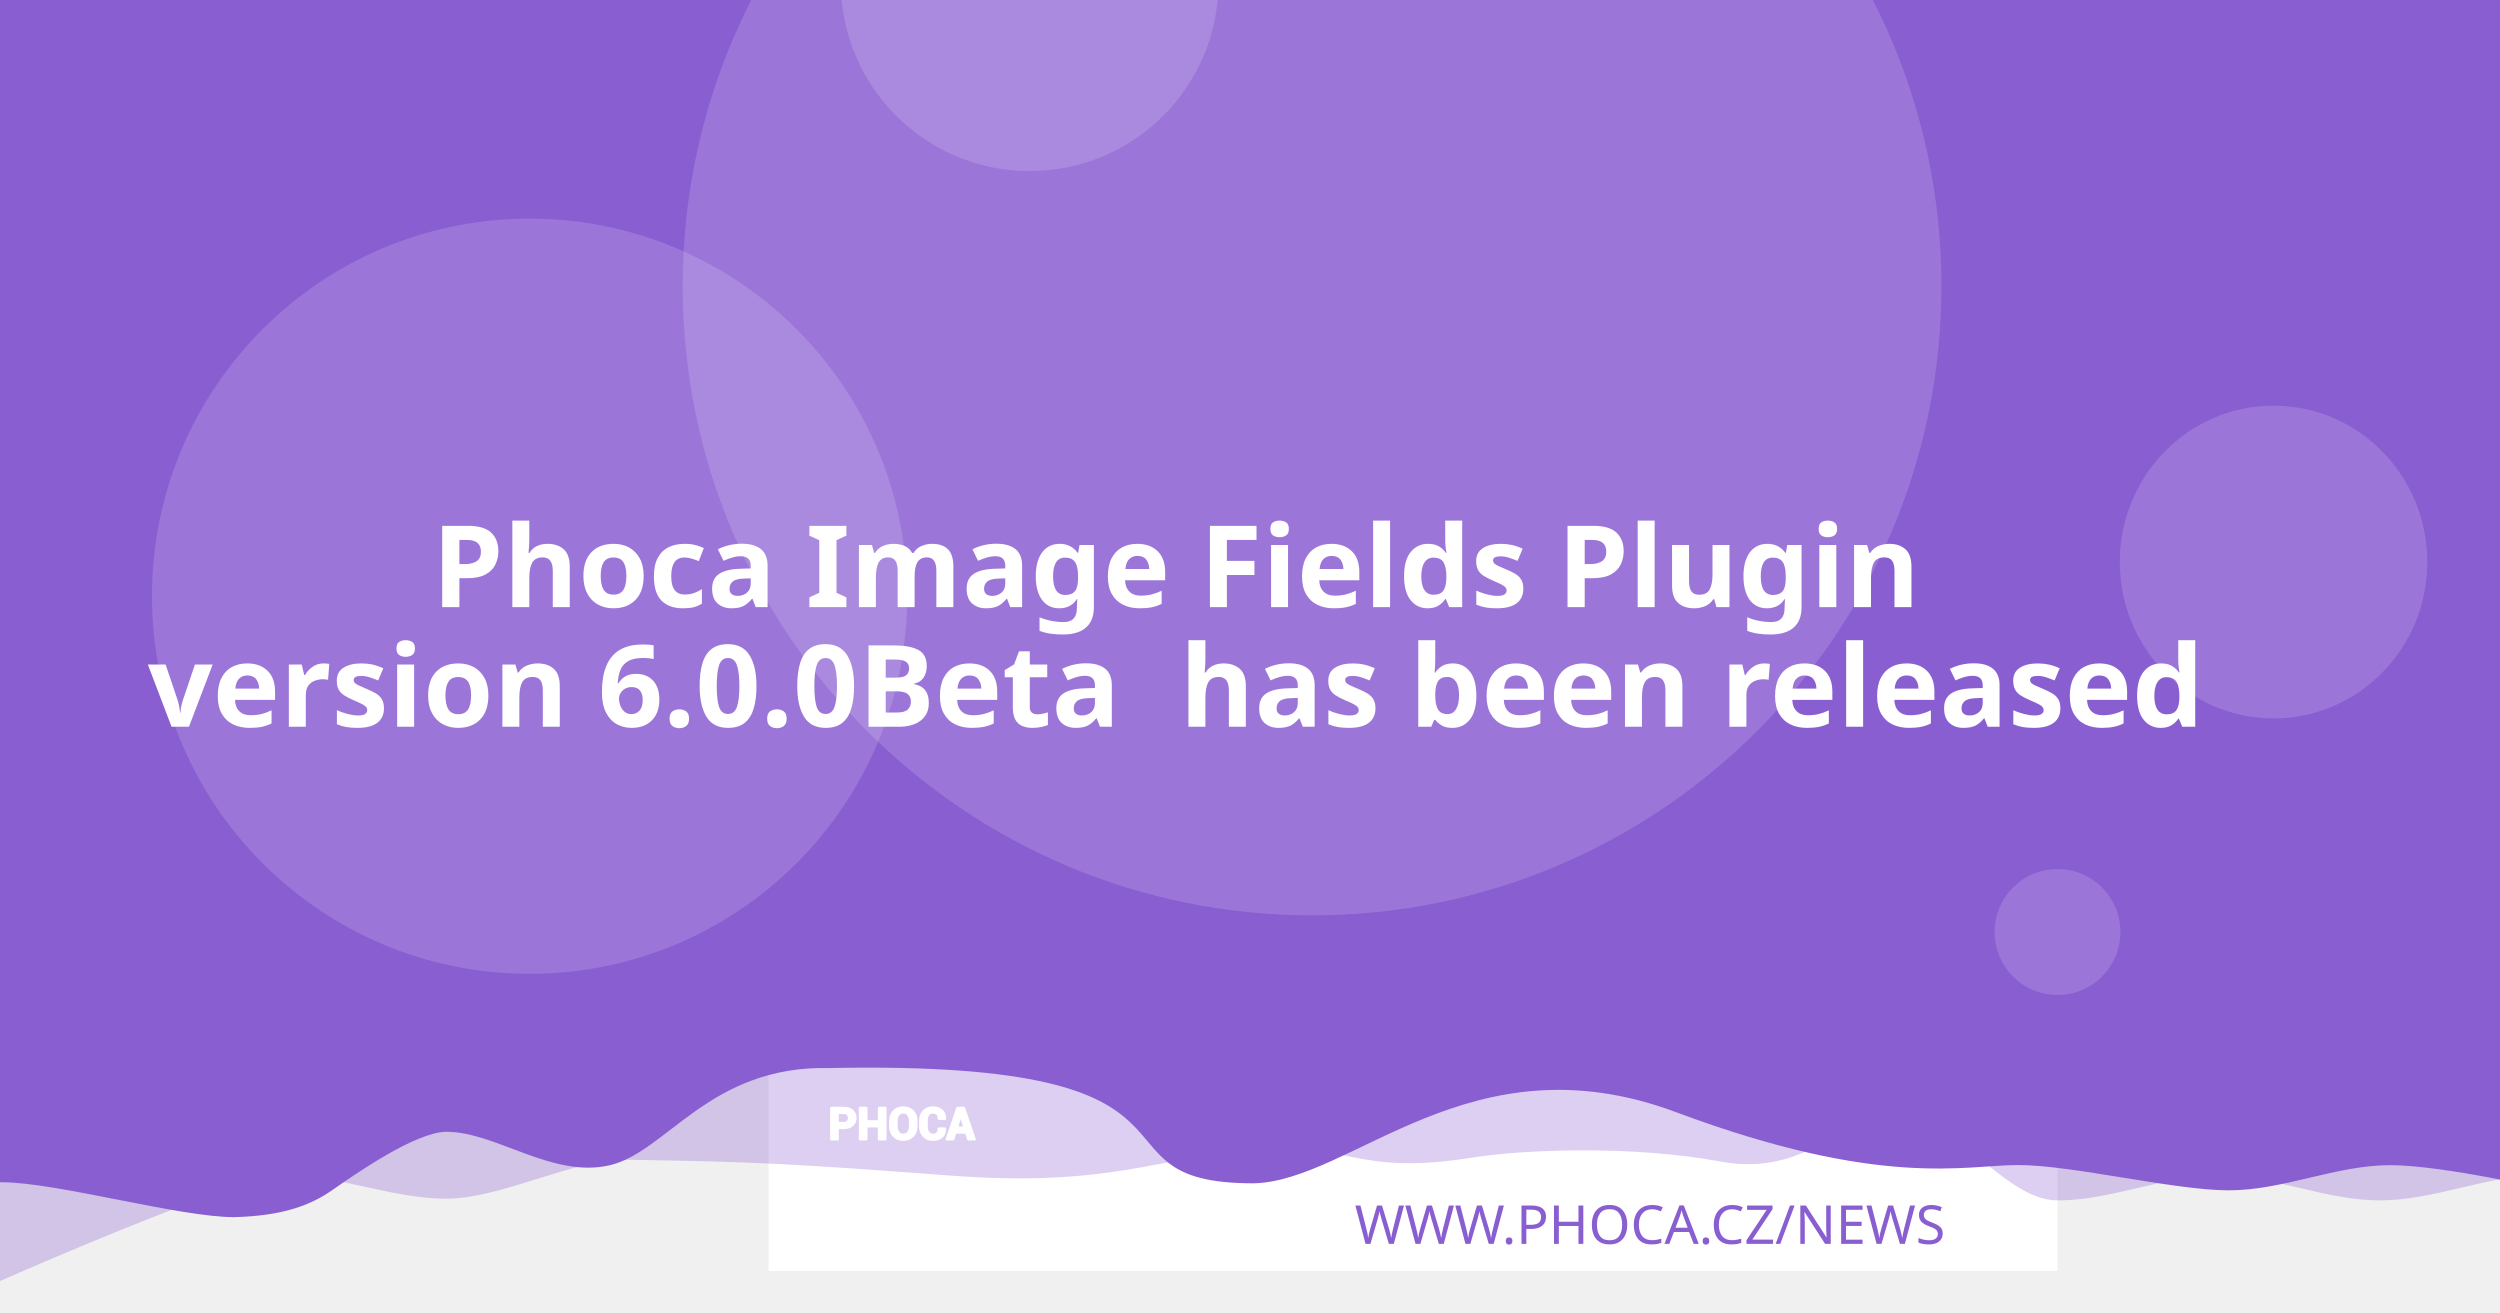
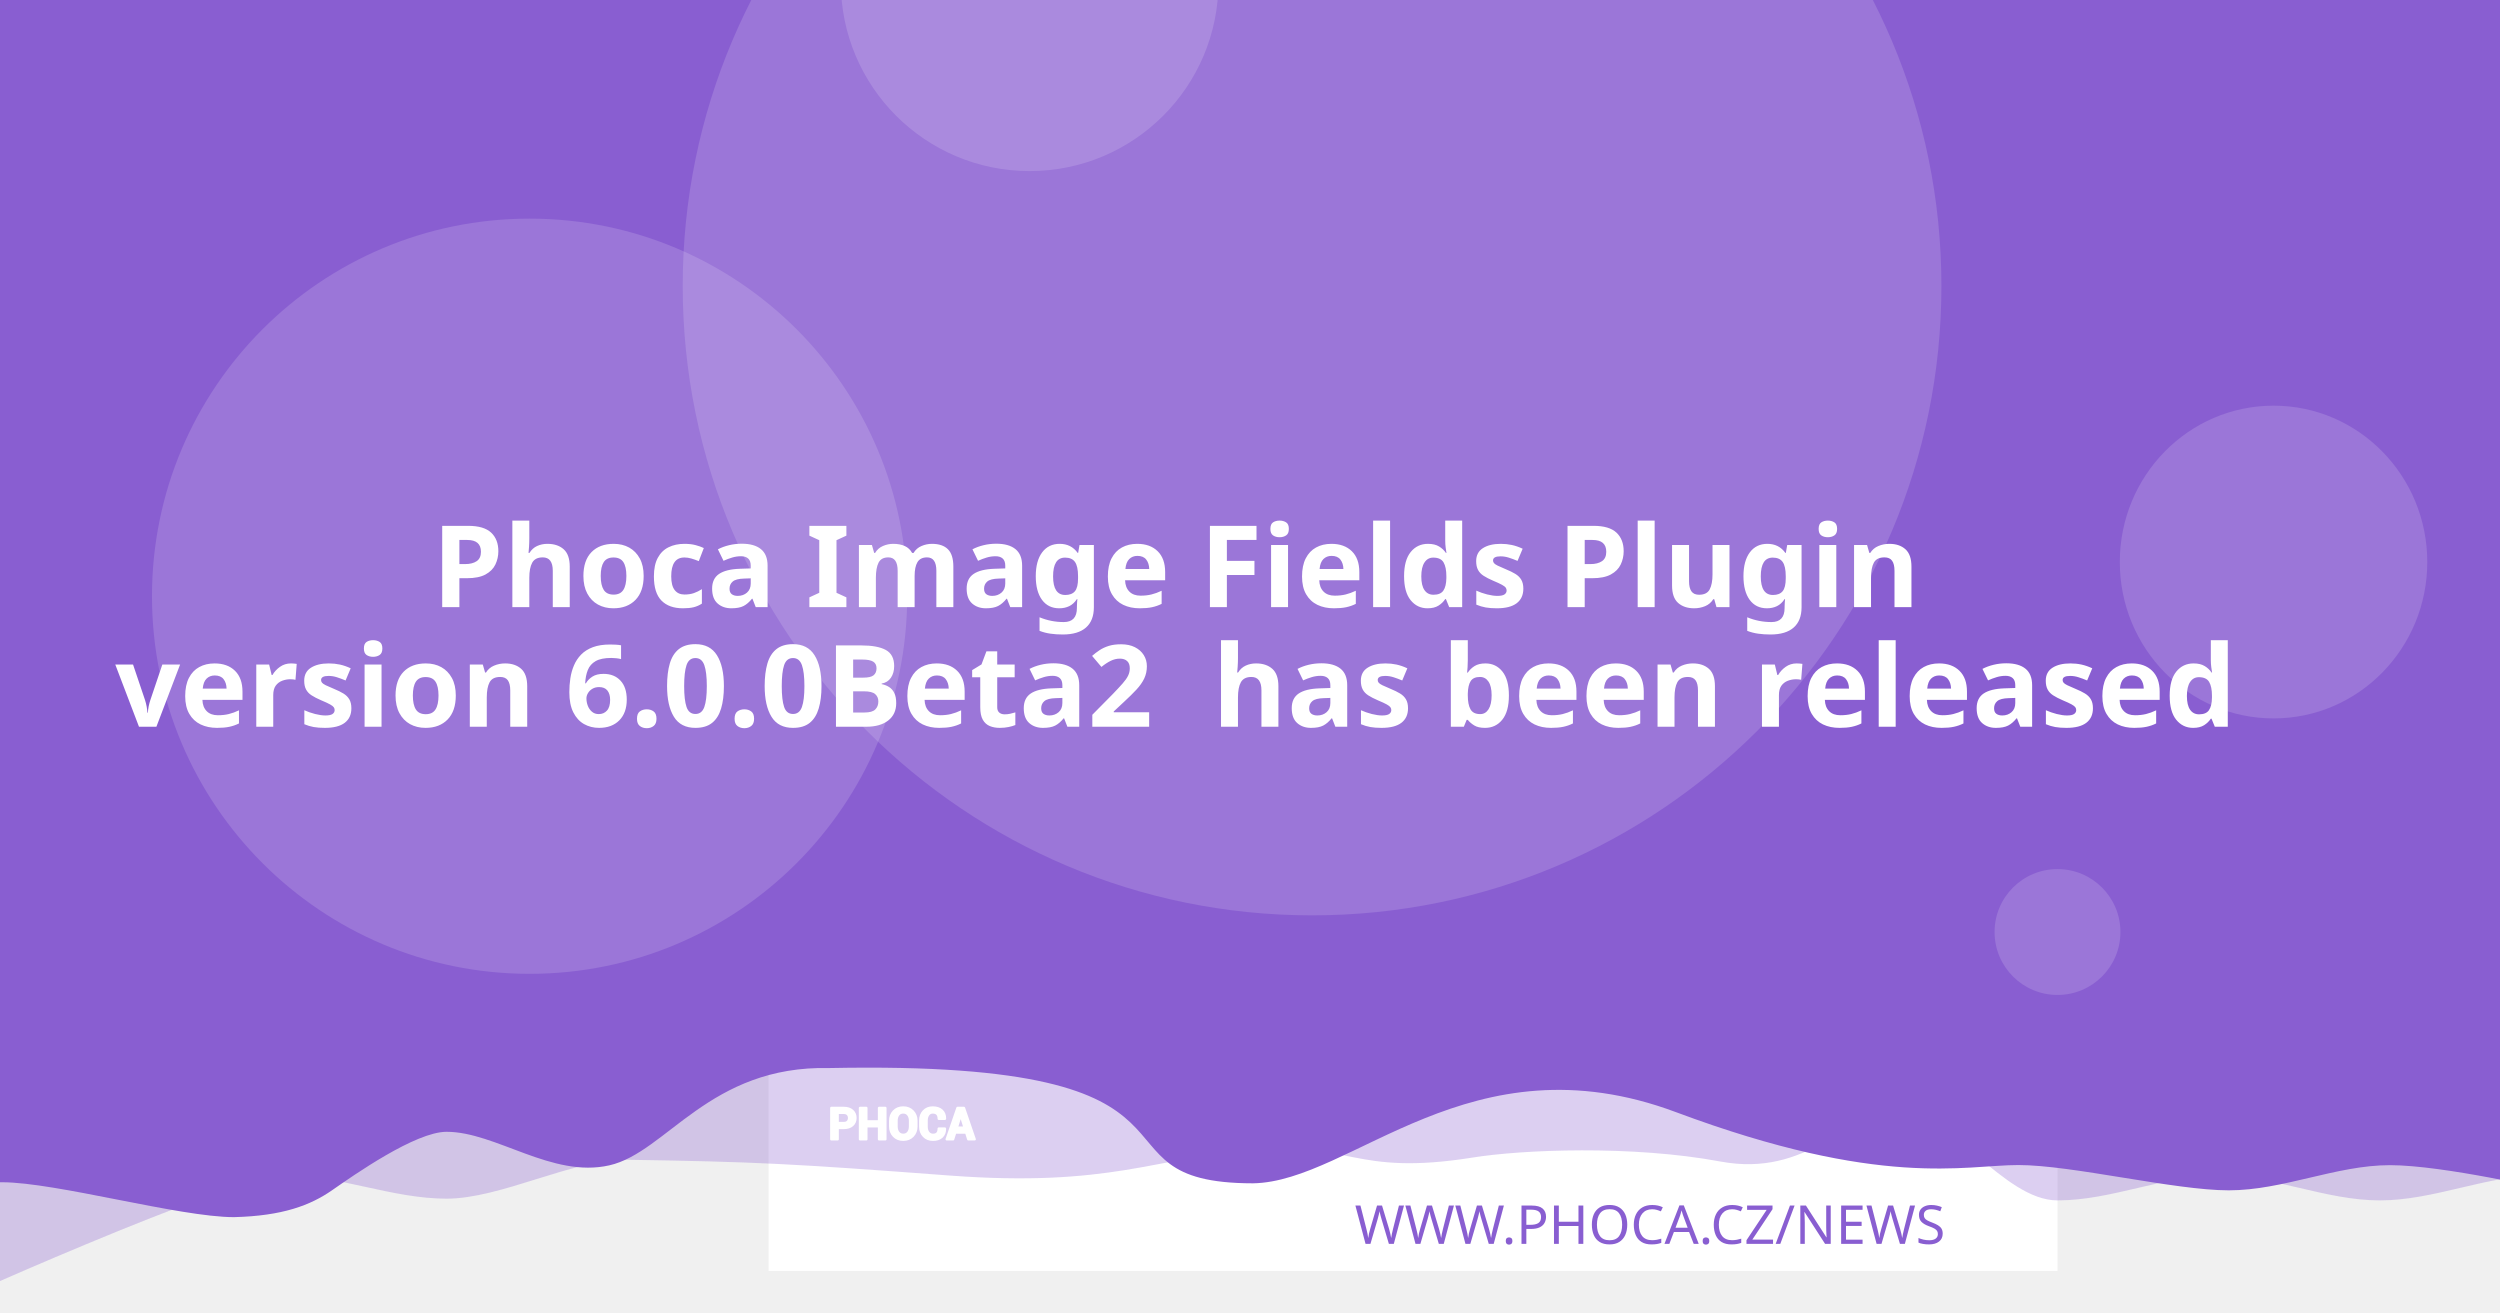
<svg xmlns="http://www.w3.org/2000/svg" version="1.1" viewBox="0 0 1200 630">
  <path d="m20.256 108.52a7.714 7.714 0 0 0-7.714 7.714v97.981a7.714 7.714 0 0 0 7.714 7.714h97.976a7.714 7.714 0 0 0 7.714-7.714v-97.981a7.714 7.714 0 0 0-7.714-7.714zm19.435 19.56c0.714-0.04 1.37 0.151 1.984 0.583 0.613 0.434 1.018 0.978 1.215 1.637l2.918 10.039 56.209-2.948c1.002-0.052 1.838 0.296 2.506 1.04 0.665 0.732 0.929 1.612 0.768 2.627l-4.71 30.132c-0.167 0.89-0.688 1.809-1.557 2.747-0.869 0.95-2.001 1.463-3.38 1.537l-39.707 2.079 3.671 12.389 33.562-1.758c0.878-0.049 1.633 0.215 2.28 0.783 0.632 0.583 0.971 1.312 1.019 2.19 0.046 0.878-0.215 1.633-0.783 2.28-0.583 0.635-1.312 0.974-2.189 1.019l-3.139 0.166 0.166 3.134c0.046 0.881-0.215 1.638-0.798 2.27-0.571 0.647-1.294 0.99-2.175 1.034-0.878 0.046-1.635-0.215-2.27-0.798-0.647-0.571-0.984-1.297-1.03-2.175l-0.166-3.134-18.817 0.979 0.161 3.139c0.046 0.881-0.212 1.638-0.783 2.27-0.583 0.647-1.312 0.988-2.189 1.034-0.878 0.049-1.633-0.215-2.28-0.798-0.635-0.571-0.974-1.297-1.02-2.175l-0.166-3.139-1.944 0.101c-0.753 0.039-1.441-0.135-2.079-0.517-0.623-0.383-1.067-0.764-1.341-1.125l-0.347-0.613-15.769-59.624-3.39 0.176c-0.841 0.046-1.586-0.219-2.245-0.798-0.659-0.571-1.009-1.292-1.055-2.17-0.046-0.881 0.225-1.635 0.824-2.27 0.595-0.647 1.308-0.989 2.149-1.034z" fill="#fff" stroke-width="1.208" style="paint-order:stroke fill markers" />
  <rect x="368.92" y="-8.647" width="618.68" height="618.68" fill="#fff" stroke-linejoin="round" stroke-width="6.042" style="paint-order:stroke fill markers" />
  <g stroke-linejoin="round" stroke-width="6.042">
    <path d="m59.586-3.814h1237.4v580.01s-51.556-12.084-77.334-12.084c-25.778 0-51.244 12.084-77.335 12.084-26.091 0-51.556-12.084-77.334-12.084-25.778 0-51.244 12.084-77.335 12.084-26.091 0-50.615-41.931-76.393-41.931s-43.072 31.169-85.504 23.256-95.293-5.729-119.04-1.869c-57.142 9.103-59.508-8.125-105.57-4.001s-68.78 18.359-145.37 12.602c-76.593-5.757-93.029-6.595-155.54-7.579-25.778 0-59.826 18.693-85.917 18.693-26.091 0-51.556-11.254-77.334-11.254-25.778 0-172.34 66.428-172.34 66.428z" fill="#895ED1" opacity=".3" style="paint-order:stroke fill markers" />
    <path d="m-12.915-8.647h1237.4v580.01s-51.556-12.084-77.334-12.084c-25.778 0-51.244 12.084-77.334 12.084-26.091 0-75.228-12.142-101.01-12.142-25.778 0-65.794 11.416-164.41-25.412s-155.37 33.433-202.97 34.185c-85.545-0.05-3.558-59.324-203.25-55.331-57.687-1.357-78.127 40.433-105.69 46.704-27.566 6.271-54.486-16.105-78.151-16.105-14.933 0-44.462 20.77-54.88 28.017-10.418 7.247-23.732 12.357-47.124 12.95-26.091 0-85.565-16.747-111.34-16.747-25.778 0-13.863 3.88-13.863 3.88z" fill="#895ED1" style="paint-order:stroke fill markers" />
    <circle cx="629.79" cy="137.28" r="302.09" fill="#fff" opacity=".15" style="paint-order:stroke fill markers" />
  </g>
  <g transform="matrix(.20516 0 0 .20516 127.07 503.01)" fill="#fff">
    <path d="m1340.4 187.13v26.573h-14.698v-73.229h29.182c8.411 0 15.036 2.146 19.865 6.438 4.823 4.292 7.24 9.938 7.24 16.943 0 7.005-2.417 12.635-7.24 16.891-4.828 4.255-11.453 6.385-19.865 6.385zm0-11.328h14.484c4.088 0 7.193-1.115 9.307-3.333 2.109-2.229 3.156-5.062 3.156-8.51 0-3.521-1.047-6.422-3.141-8.724-2.094-2.281-5.203-3.432-9.323-3.432h-14.484z" />
    <path d="m1452 213.7h-14.646v-30.385h-29.865v30.385h-14.698v-73.229h14.698v31.516h29.865v-31.516h14.646z" />
    <path d="m1524.6 183.68c0 8.974-2.833 16.391-8.516 22.26-5.698 5.854-13.078 8.792-22.162 8.792-9.01 0-16.338-2.938-21.969-8.792-5.63-5.87-8.448-13.286-8.448-22.26v-13.188c0-8.943 2.797-16.359 8.411-22.229 5.615-5.885 12.943-8.823 21.953-8.823 9.083 0 16.479 2.938 22.182 8.823 5.698 5.87 8.547 13.286 8.547 22.229zm-14.677-13.323c0-5.734-1.422-10.422-4.276-14.094-2.849-3.656-6.781-5.49-11.776-5.49-4.995 0-8.87 1.818-11.62 5.474-2.745 3.656-4.12 8.344-4.12 14.109v13.323c0 5.818 1.391 10.552 4.172 14.229 2.781 3.656 6.661 5.49 11.62 5.49 5.031 0 8.964-1.833 11.776-5.49 2.818-3.677 4.224-8.412 4.224-14.229z" />
    <path d="m1591.3 188.73 0.104 0.292c0.136 7.875-2.266 14.125-7.208 18.76-4.948 4.635-11.812 6.953-20.599 6.953-8.823 0-15.984-2.833-21.474-8.5-5.495-5.662-8.26-12.943-8.26-21.87v-14.521c0-8.875 2.698-16.151 8.052-21.849 5.375-5.703 12.344-8.552 20.927-8.552 9.042 0 16.115 2.318 21.214 6.969 5.099 4.656 7.588 10.99 7.453 19.005l-0.104 0.292h-14.281c0-4.823-1.151-8.516-3.469-11.089-2.318-2.557-5.922-3.844-10.812-3.844-4.396 0-7.88 1.781-10.458 5.339-2.588 3.568-3.875 8.099-3.875 13.625v14.594c0 5.594 1.354 10.161 4.068 13.729 2.729 3.557 6.386 5.338 11.021 5.338 4.583 0 7.979-1.234 10.177-3.688 2.198-2.474 3.297-6.13 3.297-10.984z" />
    <path d="m1641.2 197.94h-25.698l-4.995 15.76h-14.828l25.198-73.229h15.036l25.094 73.229h-14.828zm-22.094-11.328h18.474l-9.068-28.99h-0.292z" />
  </g>
  <g fill="none" stroke="#fff" stroke-linecap="round" stroke-linejoin="round" stroke-miterlimit="22.926" stroke-width="1.163">
    <path d="m402.06 541.4v5.452h-3.015v-15.024h5.987c1.726 0 3.085 0.44 4.075 1.321 0.989 0.88 1.485 2.039 1.485 3.476 0 1.437-0.496 2.592-1.485 3.465-0.991 0.873-2.35 1.31-4.075 1.31zm0-2.324h2.971c0.839 0 1.476-0.229 1.909-0.684 0.433-0.457 0.648-1.039 0.648-1.746 0-0.722-0.215-1.317-0.644-1.79-0.43-0.468-1.067-0.704-1.913-0.704h-2.971z" />
    <path d="m424.96 546.85h-3.005v-6.234h-6.127v6.234h-3.015v-15.024h3.015v6.466h6.127v-6.466h3.005z" />
    <path d="m439.85 540.69c0 1.841-0.581 3.363-1.747 4.567-1.169 1.201-2.683 1.804-4.547 1.804-1.849 0-3.352-0.603-4.507-1.804-1.155-1.204-1.733-2.726-1.733-4.567v-2.706c0-1.835 0.574-3.356 1.726-4.561 1.152-1.207 2.655-1.81 4.504-1.81 1.863 0 3.381 0.603 4.551 1.81 1.169 1.204 1.753 2.726 1.753 4.561zm-3.011-2.733c0-1.177-0.292-2.138-0.877-2.892-0.584-0.75-1.391-1.126-2.416-1.126-1.025 0-1.82 0.373-2.384 1.123-0.563 0.75-0.845 1.712-0.845 2.895v2.733c0 1.194 0.285 2.165 0.856 2.919 0.571 0.75 1.367 1.126 2.384 1.126 1.032 0 1.839-0.376 2.416-1.126 0.578-0.754 0.867-1.726 0.867-2.919z" />
    <path d="m453.53 541.73 0.021 0.06c0.028 1.616-0.465 2.898-1.479 3.849-1.015 0.951-2.423 1.427-4.226 1.427-1.81 0-3.279-0.581-4.406-1.744-1.127-1.161-1.695-2.655-1.695-4.487v-2.979c0-1.821 0.553-3.313 1.652-4.482 1.103-1.17 2.533-1.754 4.293-1.754 1.855 0 3.306 0.475 4.352 1.43 1.046 0.955 1.557 2.255 1.529 3.899l-0.021 0.06h-2.93c0-0.989-0.236-1.747-0.712-2.275-0.475-0.525-1.215-0.789-2.218-0.789-0.902 0-1.617 0.365-2.146 1.095-0.531 0.732-0.795 1.662-0.795 2.795v2.994c0 1.148 0.278 2.085 0.835 2.817 0.56 0.73 1.31 1.095 2.261 1.095 0.94 0 1.637-0.253 2.088-0.757 0.451-0.508 0.676-1.258 0.676-2.253z" />
    <path d="m463.77 543.62h-5.272l-1.025 3.233h-3.042l5.17-15.024h3.085l5.148 15.024h-3.042zm-4.533-2.324h3.79l-1.86-5.947h-0.06z" />
  </g>
  <text x="953.817" y="597.071" fill="#895ED1" font-family="sans-serif" font-size="25.778px" stroke-width="1.208" style="line-height:1.25" xml:space="preserve">
    <tspan x="953.817" y="597.071" fill="#895ED1" font-family="Montserrat" font-size="25.778px" font-weight="300" stroke-width="1.208" text-align="end" text-anchor="end">WWW.PHOCA.CZ/NEWS</tspan>
  </text>
  <text x="600" y="234.034" fill="#ffffff" font-family="Rubik" font-size="54.666px" font-weight="600" stroke-width="1.577" style="line-height:1.05" xml:space="preserve">
    <tspan x="600" y="234.034" text-align="center" text-anchor="middle" />
    <tspan x="600" y="291.433" font-size="54.666px" text-align="center" text-anchor="middle">Phoca Image Fields Plugin</tspan>
-     <tspan x="600" y="348.833" font-size="54.666px" text-align="center" text-anchor="middle">version 6.0.0Beta
+     <tspan x="600" y="348.833" font-size="54.666px" text-align="center" text-anchor="middle">version 6.0.0Beta2
 has been released</tspan>
    <tspan x="600" y="406.232" font-size="54.666px" />
  </text>
  <g fill="#fff" stroke-linejoin="round">
    <circle cx="254.2" cy="286.19" r="181.25" opacity=".15" stroke-width="6.042" style="paint-order:stroke fill markers" />
    <circle cx="494.23" cy="-8.506" r="90.626" opacity=".15" stroke-width="6.042" style="paint-order:stroke fill markers" />
    <ellipse cx="1091.3" cy="269.78" rx="73.793" ry="75.059" opacity=".15" stroke-width="7.442" style="paint-order:stroke fill markers" />
    <circle cx="987.6" cy="447.37" r="30.209" opacity=".15" stroke-width="6.042" style="paint-order:stroke fill markers" />
  </g>
</svg>
